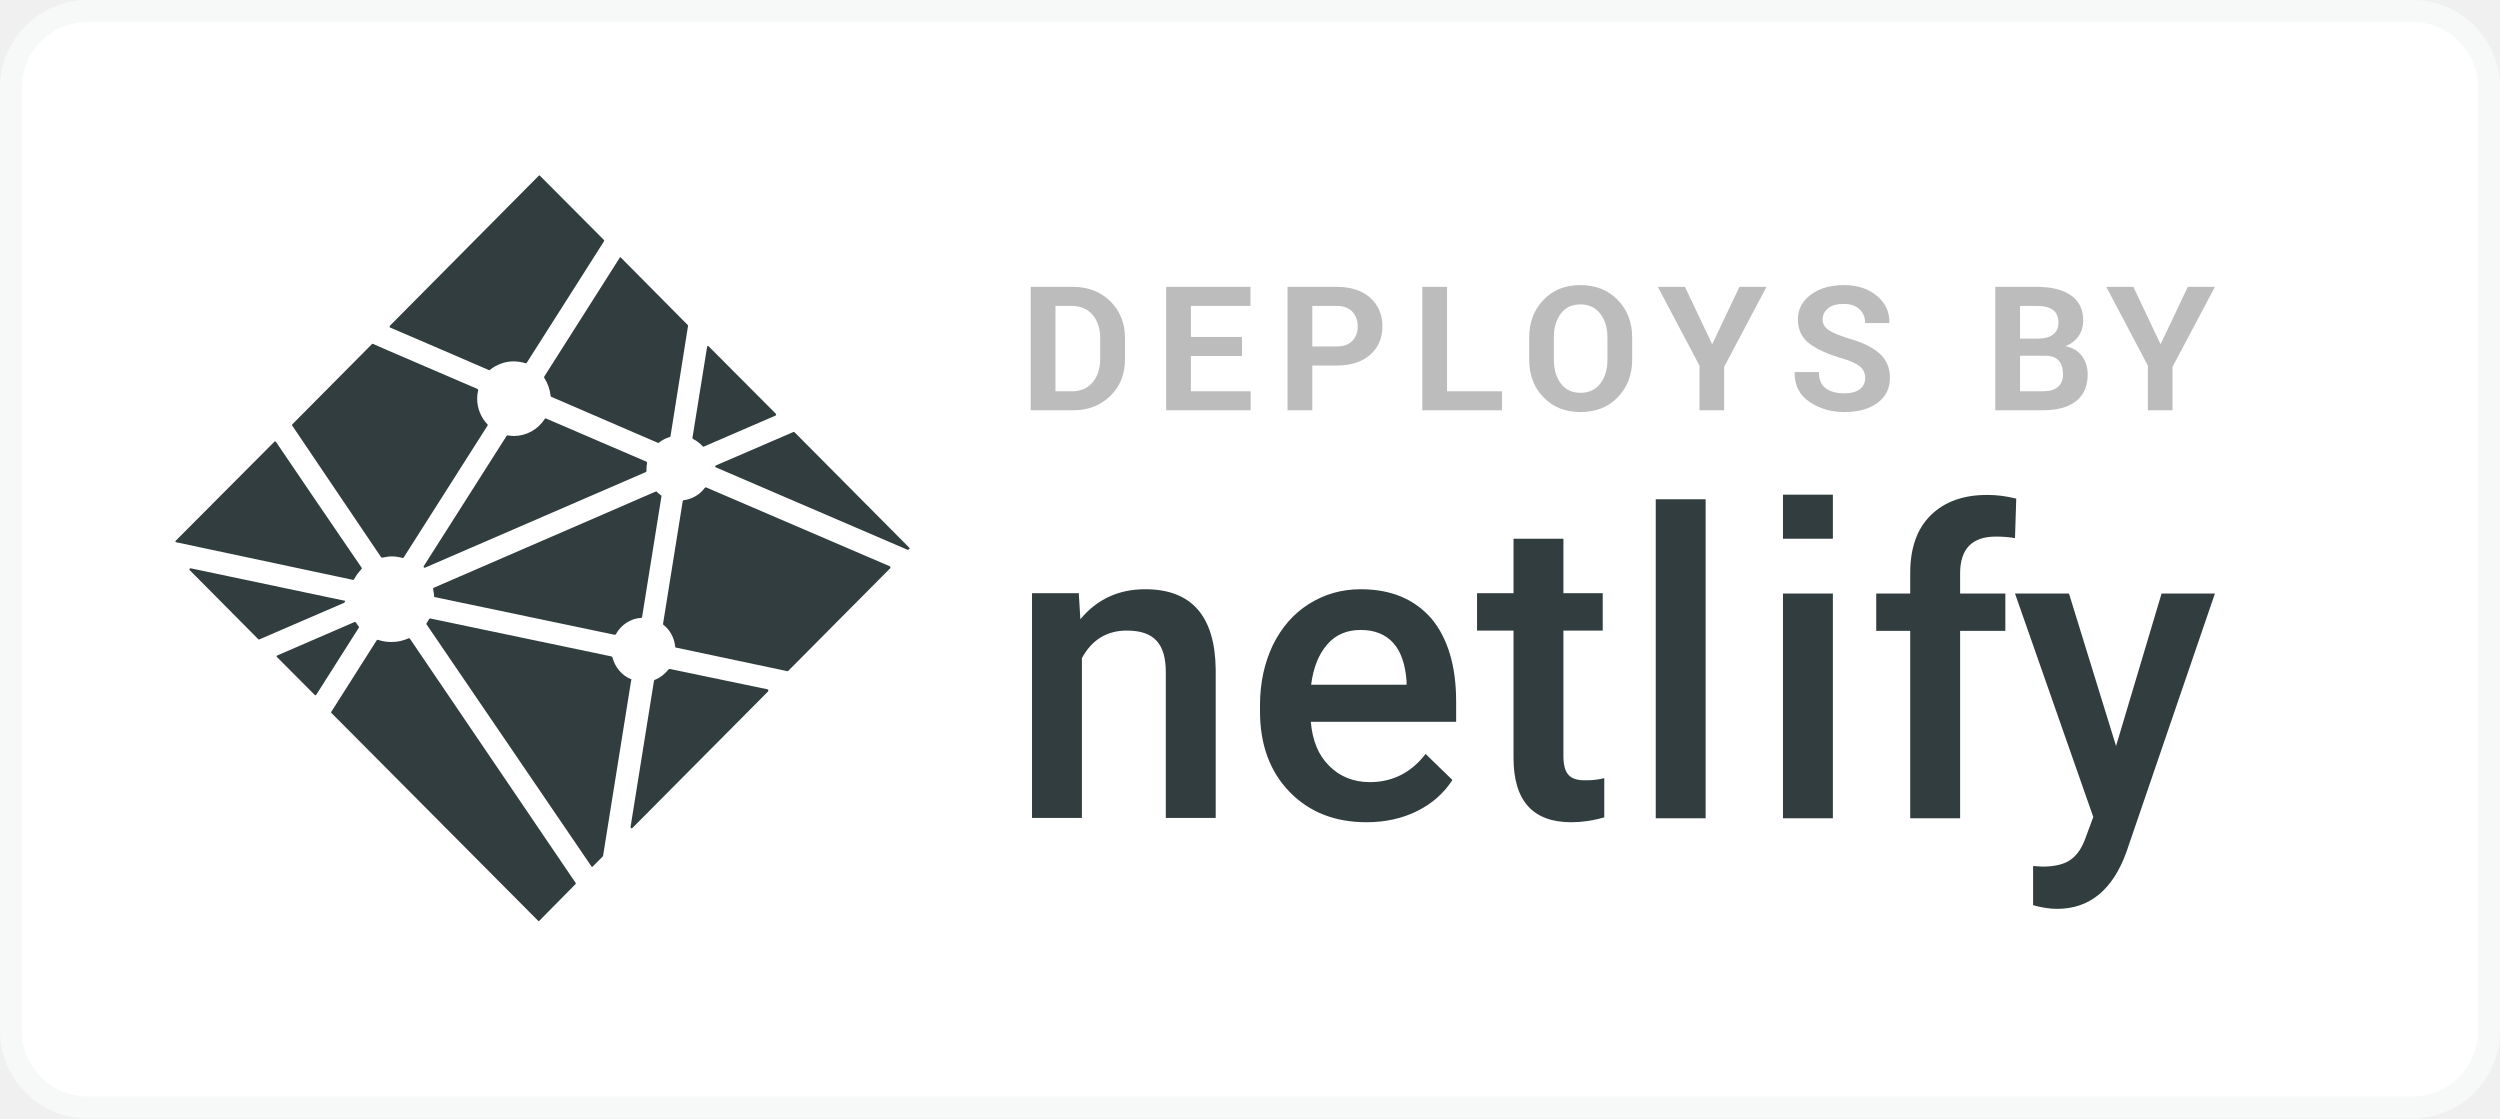
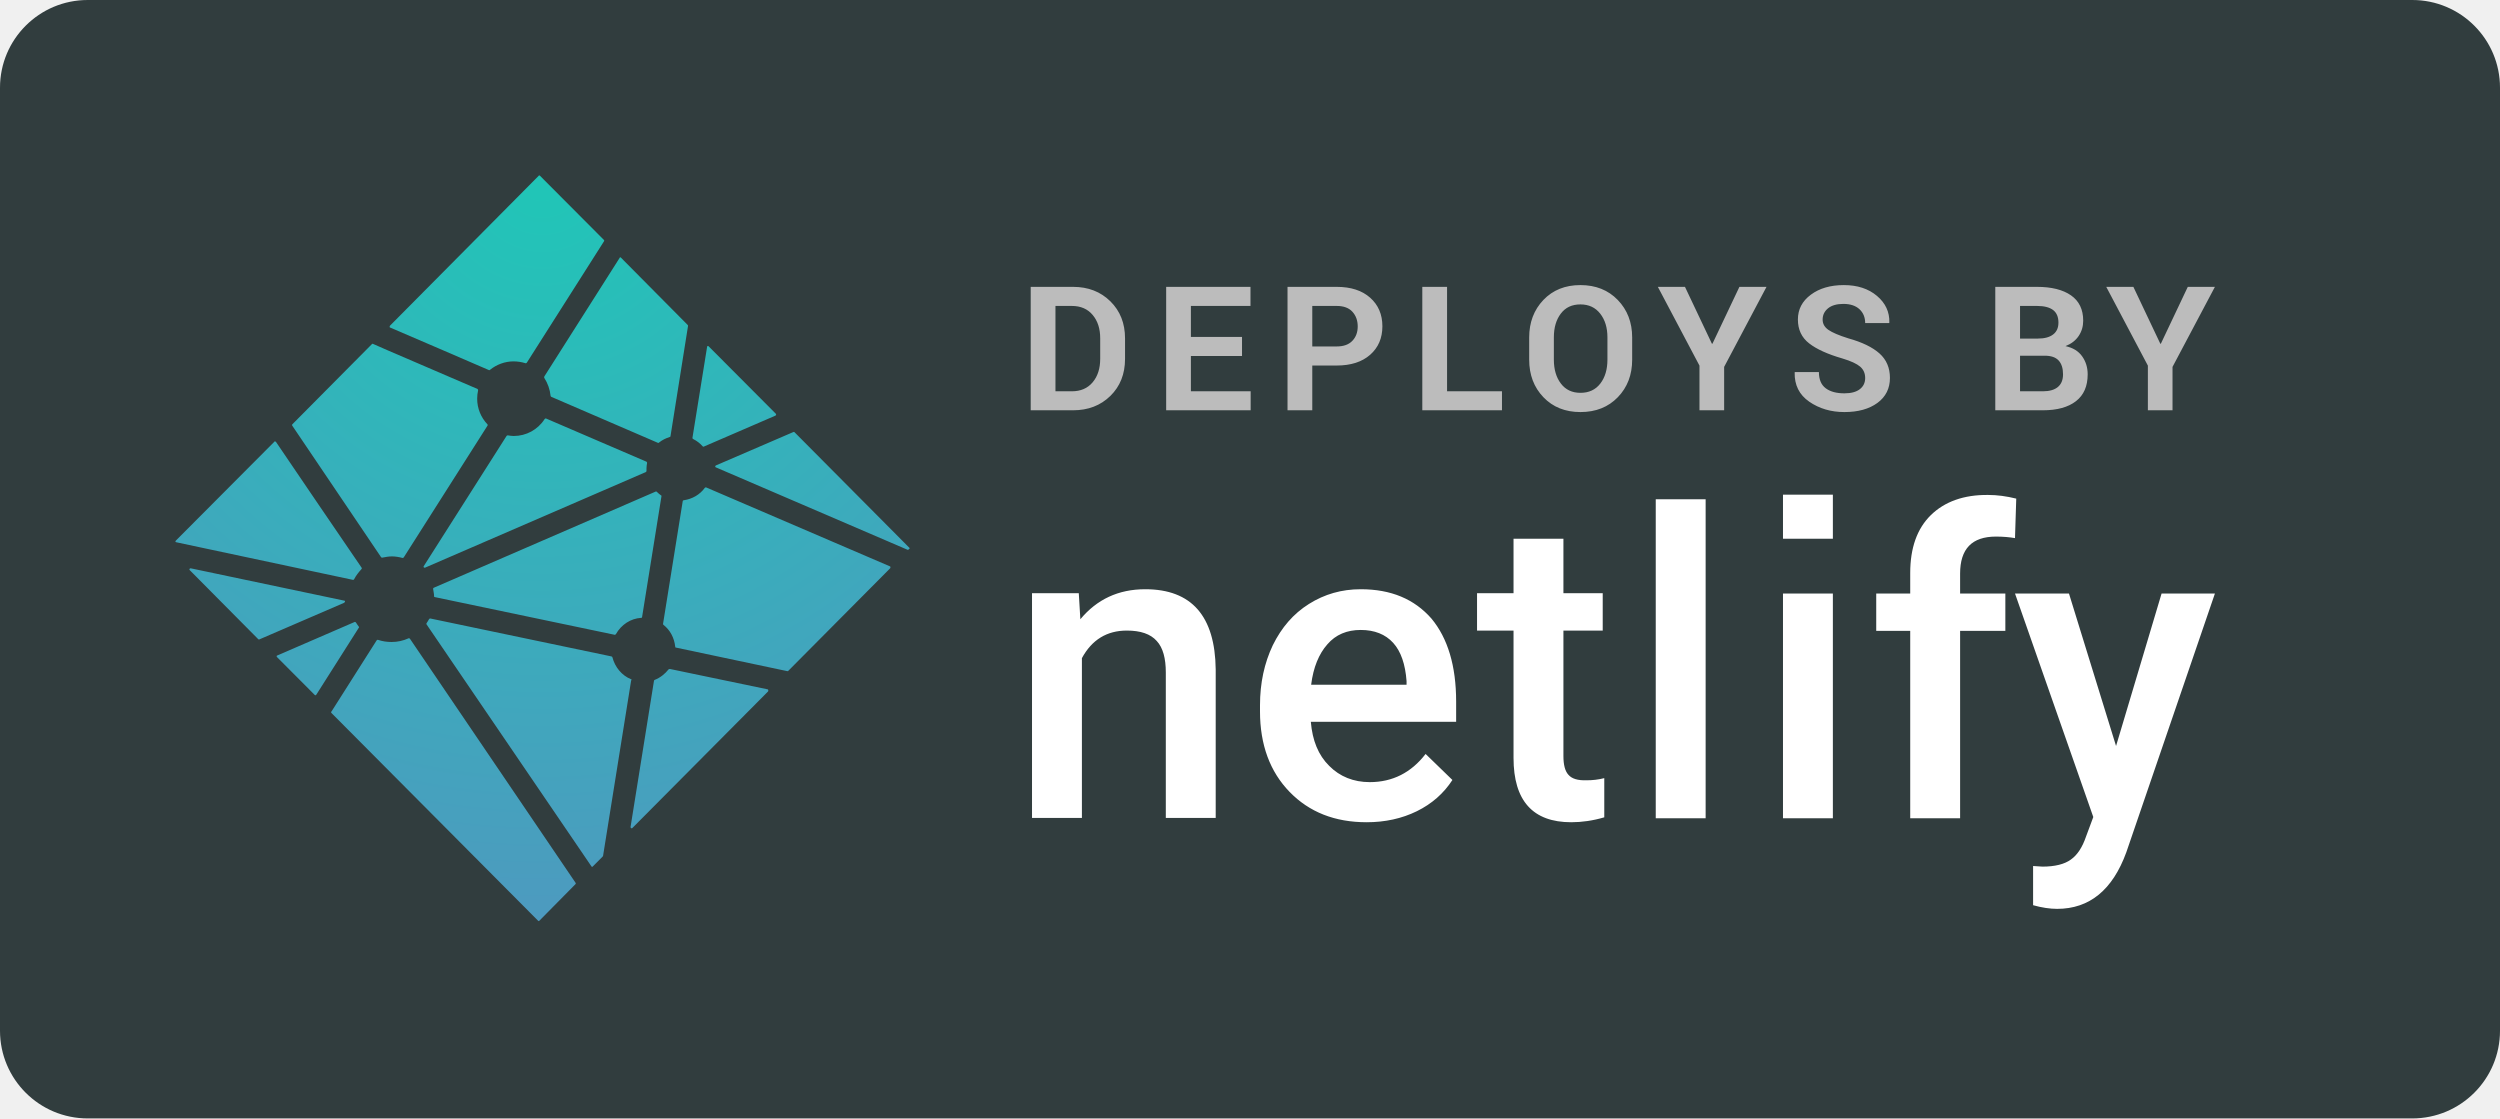
- <svg xmlns="http://www.w3.org/2000/svg" xmlns:xlink="http://www.w3.org/1999/xlink" width="114px" height="51px" viewBox="0 0 114 51" version="1.1">
+ <svg xmlns="http://www.w3.org/2000/svg" width="114px" height="51px" viewBox="0 0 114 51" version="1.1">
  <defs>
-     <rect id="path-1" x="0" y="0" width="114" height="51" rx="4" />
-     <mask id="mask-2" maskContentUnits="userSpaceOnUse" maskUnits="objectBoundingBox" x="0" y="0" width="114" height="51" fill="white">
-       <use xlink:href="#path-1" />
-     </mask>
+     <radialGradient cx="50%" cy="0%" fx="50%" fy="0%" r="100%" id="radialGradient-1">
+       <stop stop-color="#20C6B7" offset="0%" />
+       <stop stop-color="#4D9ABF" offset="100%" />
+     </radialGradient>
  </defs>
  <g id="Page-1" stroke="none" stroke-width="1" fill="none" fill-rule="evenodd">
-     <g id="netlify-callout-vertical-light">
-       <use id="Background" stroke="#F7F8F8" mask="url(#mask-2)" stroke-width="2" fill="#FFFFFF" xlink:href="#path-1" />
-       <g id="Group" transform="translate(8, 8)" fill="#313D3E">
-         <path d="M23.616,12.024 C23.787,12.11 23.93,12.225 24.043,12.353 C24.058,12.368 24.058,12.368 24.072,12.368 L24.086,12.368 L27.362,10.952 C27.377,10.938 27.391,10.923 27.391,10.909 C27.391,10.895 27.391,10.881 27.377,10.866 L24.314,7.792 C24.3,7.778 24.286,7.778 24.286,7.778 L24.271,7.778 C24.257,7.778 24.243,7.792 24.243,7.821 L23.573,11.981 C23.588,11.996 23.602,12.024 23.616,12.024 Z M16.822,9.236 C16.979,9.479 17.078,9.765 17.107,10.051 C17.107,10.066 17.121,10.08 17.135,10.094 L22.007,12.196 L22.021,12.196 C22.035,12.196 22.049,12.196 22.049,12.182 C22.192,12.067 22.363,11.981 22.548,11.924 C22.562,11.924 22.576,11.91 22.576,11.881 L23.374,6.863 C23.374,6.849 23.374,6.834 23.36,6.82 L20.312,3.746 C20.297,3.732 20.297,3.732 20.283,3.732 C20.269,3.732 20.255,3.746 20.255,3.76 L16.822,9.165 C16.808,9.193 16.808,9.222 16.822,9.236 Z M33.459,16.971 L28.231,11.71 C28.217,11.696 28.203,11.696 28.203,11.696 L28.188,11.696 L24.642,13.225 C24.627,13.24 24.613,13.254 24.613,13.268 C24.613,13.283 24.627,13.311 24.642,13.311 L33.387,17.071 L33.402,17.071 C33.416,17.071 33.43,17.071 33.43,17.057 L33.459,17.029 C33.487,17.029 33.487,16.986 33.459,16.971 Z M32.59,17.829 L24.2,14.226 L24.186,14.226 C24.172,14.226 24.157,14.226 24.143,14.241 C23.915,14.555 23.573,14.755 23.175,14.812 C23.16,14.812 23.132,14.827 23.132,14.855 L22.235,20.446 C22.235,20.46 22.235,20.474 22.249,20.489 C22.562,20.732 22.747,21.089 22.79,21.489 C22.79,21.518 22.804,21.532 22.833,21.532 L27.904,22.605 L27.918,22.605 C27.932,22.605 27.946,22.605 27.946,22.59 L32.59,17.915 C32.604,17.901 32.604,17.886 32.604,17.872 C32.604,17.858 32.604,17.844 32.59,17.829 Z M21.48,13.054 L16.893,11.081 L16.879,11.081 C16.865,11.081 16.85,11.095 16.836,11.109 C16.523,11.595 15.996,11.881 15.426,11.881 C15.341,11.881 15.255,11.867 15.155,11.853 L15.141,11.853 C15.127,11.853 15.113,11.867 15.098,11.881 L11.324,17.815 C11.31,17.829 11.31,17.858 11.324,17.872 C11.338,17.886 11.352,17.886 11.367,17.886 L11.381,17.886 L21.451,13.526 C21.465,13.511 21.48,13.497 21.48,13.483 L21.48,13.426 L21.48,13.354 C21.48,13.268 21.494,13.183 21.508,13.111 C21.508,13.082 21.494,13.068 21.48,13.054 Z M27.006,23.434 L22.548,22.505 L22.534,22.505 C22.519,22.505 22.505,22.519 22.491,22.519 C22.32,22.733 22.106,22.905 21.85,23.005 C21.836,23.005 21.821,23.034 21.821,23.048 L20.753,29.711 C20.753,29.739 20.767,29.754 20.782,29.768 L20.81,29.768 C20.824,29.768 20.839,29.768 20.839,29.754 L27.02,23.534 C27.035,23.52 27.035,23.505 27.035,23.491 C27.035,23.448 27.02,23.434 27.006,23.434 Z M20.782,22.976 C20.354,22.805 20.041,22.419 19.927,21.976 C19.927,21.961 19.913,21.947 19.884,21.933 L11.623,20.203 C11.623,20.203 11.623,20.203 11.609,20.203 C11.594,20.203 11.58,20.217 11.566,20.231 C11.523,20.303 11.495,20.36 11.452,20.417 C11.438,20.431 11.438,20.46 11.452,20.474 L18.973,31.512 C18.987,31.526 18.987,31.526 19.001,31.526 C19.015,31.526 19.03,31.526 19.03,31.512 L19.485,31.055 C19.485,31.04 19.5,31.04 19.5,31.026 L20.782,23.019 C20.81,23.019 20.81,22.991 20.782,22.976 Z M11.794,19.188 C11.794,19.216 11.808,19.23 11.837,19.23 L20.027,20.946 L20.041,20.946 C20.055,20.946 20.069,20.932 20.084,20.918 C20.326,20.489 20.753,20.203 21.237,20.174 C21.266,20.174 21.28,20.16 21.28,20.131 L22.163,14.627 C22.163,14.612 22.163,14.584 22.135,14.584 C22.078,14.541 22.021,14.498 21.95,14.426 C21.935,14.412 21.921,14.412 21.921,14.412 L21.907,14.412 L11.78,18.802 C11.751,18.816 11.751,18.83 11.751,18.859 C11.765,18.973 11.794,19.073 11.794,19.188 Z M8.361,20.574 C8.318,20.517 8.276,20.46 8.233,20.389 C8.219,20.374 8.204,20.36 8.19,20.36 L8.176,20.36 L4.643,21.89 C4.629,21.89 4.615,21.904 4.615,21.918 C4.615,21.933 4.615,21.947 4.629,21.961 L6.353,23.691 C6.367,23.706 6.381,23.706 6.381,23.706 C6.395,23.706 6.41,23.691 6.424,23.677 L8.375,20.603 C8.375,20.603 8.375,20.589 8.361,20.574 Z M10.697,21.132 C10.683,21.118 10.669,21.103 10.654,21.103 L10.64,21.103 C10.384,21.218 10.127,21.275 9.857,21.275 C9.643,21.275 9.444,21.246 9.23,21.175 L9.216,21.175 C9.201,21.175 9.187,21.189 9.173,21.204 L7.122,24.435 L7.108,24.449 C7.093,24.463 7.093,24.492 7.108,24.506 L16.537,33.986 C16.551,34 16.566,34 16.566,34 C16.58,34 16.594,34 16.594,33.986 L18.246,32.313 C18.261,32.299 18.261,32.27 18.246,32.256 L10.697,21.132 Z M9.372,17.4 C9.387,17.415 9.401,17.429 9.415,17.429 L9.429,17.429 C9.572,17.4 9.729,17.372 9.871,17.372 C10.028,17.372 10.199,17.4 10.355,17.443 L10.369,17.443 C10.384,17.443 10.398,17.429 10.412,17.415 L14.23,11.41 C14.244,11.395 14.244,11.367 14.23,11.352 C13.93,11.038 13.759,10.623 13.759,10.18 C13.759,10.051 13.774,9.923 13.802,9.794 C13.802,9.765 13.788,9.751 13.774,9.737 C13.289,9.522 9.002,7.692 9.002,7.678 L8.988,7.678 C8.974,7.678 8.959,7.678 8.959,7.692 L5.327,11.352 C5.313,11.367 5.313,11.395 5.327,11.41 L9.372,17.4 Z M9.785,6.934 C9.785,6.934 14.116,8.793 14.301,8.879 L14.315,8.879 C14.329,8.879 14.329,8.879 14.343,8.865 C14.643,8.622 15.027,8.479 15.412,8.479 C15.597,8.479 15.782,8.507 15.967,8.564 L15.982,8.564 C15.996,8.564 16.01,8.55 16.024,8.536 L19.542,3.003 C19.557,2.988 19.557,2.96 19.542,2.945 L16.622,0.014 C16.608,0 16.608,0 16.594,0 C16.58,0 16.566,0 16.566,0.014 L9.785,6.849 C9.771,6.863 9.771,6.877 9.771,6.892 C9.757,6.92 9.771,6.92 9.785,6.934 Z M8.105,18.444 C8.119,18.444 8.133,18.43 8.147,18.415 C8.233,18.244 8.361,18.087 8.489,17.944 C8.504,17.929 8.504,17.901 8.489,17.886 C8.447,17.829 4.586,12.167 4.586,12.153 C4.572,12.139 4.572,12.139 4.544,12.124 C4.53,12.124 4.515,12.124 4.515,12.139 L0.014,16.657 C0,16.671 0,16.685 0,16.7 C0,16.714 0.014,16.728 0.043,16.728 L8.105,18.444 C8.09,18.444 8.09,18.444 8.105,18.444 Z M7.734,19.431 C7.734,19.402 7.72,19.388 7.692,19.388 L0.698,17.915 C0.698,17.915 0.698,17.915 0.684,17.915 C0.669,17.915 0.655,17.929 0.641,17.944 C0.627,17.958 0.641,17.987 0.655,18.001 L3.775,21.146 C3.789,21.161 3.803,21.161 3.803,21.161 L3.817,21.161 L7.692,19.488 C7.72,19.459 7.734,19.445 7.734,19.431 Z" id="Combined-Shape-Copy" />
-         <path d="M67.502,14.765 L69.777,14.765 L69.777,29.312 L67.502,29.312 L67.502,14.765 Z M44.222,18.869 C42.999,18.869 42.018,19.33 41.264,20.238 L41.193,19.051 L39.06,19.051 L39.06,29.298 L41.335,29.298 L41.335,22.011 C41.79,21.173 42.473,20.754 43.383,20.754 C44.009,20.754 44.464,20.908 44.748,21.229 C45.033,21.536 45.161,22.025 45.161,22.667 L45.161,29.298 L47.436,29.298 L47.436,22.527 C47.408,20.098 46.341,18.869 44.222,18.869 Z M54.049,18.869 C53.181,18.869 52.399,19.093 51.688,19.54 C50.977,19.986 50.437,20.615 50.039,21.424 C49.655,22.234 49.456,23.141 49.456,24.161 L49.456,24.44 C49.456,25.961 49.911,27.19 50.806,28.111 C51.702,29.033 52.869,29.494 54.319,29.494 C55.158,29.494 55.926,29.326 56.609,28.991 C57.291,28.656 57.832,28.181 58.23,27.567 L57.007,26.38 C56.353,27.232 55.499,27.665 54.461,27.665 C53.722,27.665 53.096,27.413 52.613,26.925 C52.115,26.436 51.845,25.766 51.774,24.914 L58.4,24.914 L58.4,23.993 C58.4,22.36 58.017,21.103 57.277,20.21 C56.495,19.316 55.428,18.869 54.049,18.869 Z M56.125,23.225 L51.788,23.225 C51.887,22.429 52.143,21.815 52.527,21.382 C52.911,20.936 53.423,20.726 54.049,20.726 C54.675,20.726 55.172,20.922 55.528,21.313 C55.883,21.703 56.082,22.29 56.139,23.058 L56.139,23.225 L56.125,23.225 Z M63.52,27.33 C63.364,27.162 63.292,26.869 63.292,26.478 L63.292,20.754 L65.084,20.754 L65.084,19.051 L63.292,19.051 L63.292,16.566 L61.017,16.566 L61.017,19.051 L59.353,19.051 L59.353,20.754 L61.017,20.754 L61.017,26.562 C61.017,28.516 61.899,29.494 63.648,29.494 C64.132,29.494 64.629,29.424 65.155,29.27 L65.155,27.483 C64.885,27.553 64.615,27.581 64.359,27.581 C63.947,27.595 63.676,27.511 63.52,27.33 Z M73.304,19.065 L75.579,19.065 L75.579,29.312 L73.304,29.312 L73.304,19.065 Z M88.492,26.017 L86.345,19.065 L83.884,19.065 L87.454,29.256 L87.127,30.136 C86.956,30.638 86.729,30.987 86.43,31.197 C86.146,31.406 85.705,31.518 85.136,31.518 L84.709,31.49 L84.709,33.277 C85.107,33.389 85.477,33.444 85.804,33.444 C87.283,33.444 88.336,32.579 88.961,30.862 L93,19.065 L90.568,19.065 L88.492,26.017 Z M80.045,15.491 C79.419,16.105 79.106,16.985 79.106,18.13 L79.106,19.065 L77.556,19.065 L77.556,20.768 L79.106,20.768 L79.106,29.312 L81.381,29.312 L81.381,20.768 L83.444,20.768 L83.444,19.065 L81.381,19.065 L81.381,18.157 C81.381,17.027 81.922,16.468 83.017,16.468 C83.344,16.468 83.643,16.496 83.884,16.538 L83.941,14.737 C83.486,14.625 83.074,14.57 82.661,14.57 C81.552,14.556 80.67,14.877 80.045,15.491 Z M75.579,14.556 L75.579,16.566 L73.304,16.566 L73.304,14.556 L75.579,14.556 Z" id="Combined-Shape" />
+     <g id="netlify-callout-vertical-color-accent">
+       <rect id="Background" fill="#313D3E" x="0" y="0" width="114" height="51" rx="4" />
+       <g id="Group" transform="translate(8, 8)">
+         <path d="M23.616,12.024 C23.787,12.11 23.93,12.225 24.043,12.353 C24.058,12.368 24.058,12.368 24.072,12.368 L24.086,12.368 L27.362,10.952 C27.377,10.938 27.391,10.923 27.391,10.909 C27.391,10.895 27.391,10.881 27.377,10.866 L24.314,7.792 C24.3,7.778 24.286,7.778 24.286,7.778 L24.271,7.778 C24.257,7.778 24.243,7.792 24.243,7.821 L23.573,11.981 C23.588,11.996 23.602,12.024 23.616,12.024 Z M16.822,9.236 C16.979,9.479 17.078,9.765 17.107,10.051 C17.107,10.066 17.121,10.08 17.135,10.094 L22.007,12.196 L22.021,12.196 C22.035,12.196 22.049,12.196 22.049,12.182 C22.192,12.067 22.363,11.981 22.548,11.924 C22.562,11.924 22.576,11.91 22.576,11.881 L23.374,6.863 C23.374,6.849 23.374,6.834 23.36,6.82 L20.312,3.746 C20.297,3.732 20.297,3.732 20.283,3.732 C20.269,3.732 20.255,3.746 20.255,3.76 L16.822,9.165 C16.808,9.193 16.808,9.222 16.822,9.236 Z M33.459,16.971 L28.231,11.71 C28.217,11.696 28.203,11.696 28.203,11.696 L28.188,11.696 L24.642,13.225 C24.627,13.24 24.613,13.254 24.613,13.268 C24.613,13.283 24.627,13.311 24.642,13.311 L33.387,17.071 L33.402,17.071 C33.416,17.071 33.43,17.071 33.43,17.057 L33.459,17.029 C33.487,17.029 33.487,16.986 33.459,16.971 Z M32.59,17.829 L24.2,14.226 L24.186,14.226 C24.172,14.226 24.157,14.226 24.143,14.241 C23.915,14.555 23.573,14.755 23.175,14.812 C23.16,14.812 23.132,14.827 23.132,14.855 L22.235,20.446 C22.235,20.46 22.235,20.474 22.249,20.489 C22.562,20.732 22.747,21.089 22.79,21.489 C22.79,21.518 22.804,21.532 22.833,21.532 L27.904,22.605 L27.918,22.605 C27.932,22.605 27.946,22.605 27.946,22.59 L32.59,17.915 C32.604,17.901 32.604,17.886 32.604,17.872 C32.604,17.858 32.604,17.844 32.59,17.829 Z M21.48,13.054 L16.893,11.081 L16.879,11.081 C16.865,11.081 16.85,11.095 16.836,11.109 C16.523,11.595 15.996,11.881 15.426,11.881 C15.341,11.881 15.255,11.867 15.155,11.853 L15.141,11.853 C15.127,11.853 15.113,11.867 15.098,11.881 L11.324,17.815 C11.31,17.829 11.31,17.858 11.324,17.872 C11.338,17.886 11.352,17.886 11.367,17.886 L11.381,17.886 L21.451,13.526 C21.465,13.511 21.48,13.497 21.48,13.483 L21.48,13.426 L21.48,13.354 C21.48,13.268 21.494,13.183 21.508,13.111 C21.508,13.082 21.494,13.068 21.48,13.054 Z M27.006,23.434 L22.548,22.505 L22.534,22.505 C22.519,22.505 22.505,22.519 22.491,22.519 C22.32,22.733 22.106,22.905 21.85,23.005 C21.836,23.005 21.821,23.034 21.821,23.048 L20.753,29.711 C20.753,29.739 20.767,29.754 20.782,29.768 L20.81,29.768 C20.824,29.768 20.839,29.768 20.839,29.754 L27.02,23.534 C27.035,23.52 27.035,23.505 27.035,23.491 C27.035,23.448 27.02,23.434 27.006,23.434 Z M20.782,22.976 C20.354,22.805 20.041,22.419 19.927,21.976 C19.927,21.961 19.913,21.947 19.884,21.933 L11.623,20.203 C11.623,20.203 11.623,20.203 11.609,20.203 C11.594,20.203 11.58,20.217 11.566,20.231 C11.523,20.303 11.495,20.36 11.452,20.417 C11.438,20.431 11.438,20.46 11.452,20.474 L18.973,31.512 C18.987,31.526 18.987,31.526 19.001,31.526 C19.015,31.526 19.03,31.526 19.03,31.512 L19.485,31.055 C19.485,31.04 19.5,31.04 19.5,31.026 L20.782,23.019 C20.81,23.019 20.81,22.991 20.782,22.976 Z M11.794,19.188 C11.794,19.216 11.808,19.23 11.837,19.23 L20.027,20.946 L20.041,20.946 C20.055,20.946 20.069,20.932 20.084,20.918 C20.326,20.489 20.753,20.203 21.237,20.174 C21.266,20.174 21.28,20.16 21.28,20.131 L22.163,14.627 C22.163,14.612 22.163,14.584 22.135,14.584 C22.078,14.541 22.021,14.498 21.95,14.426 C21.935,14.412 21.921,14.412 21.921,14.412 L21.907,14.412 L11.78,18.802 C11.751,18.816 11.751,18.83 11.751,18.859 C11.765,18.973 11.794,19.073 11.794,19.188 Z M8.361,20.574 C8.318,20.517 8.276,20.46 8.233,20.389 C8.219,20.374 8.204,20.36 8.19,20.36 L8.176,20.36 L4.643,21.89 C4.629,21.89 4.615,21.904 4.615,21.918 C4.615,21.933 4.615,21.947 4.629,21.961 L6.353,23.691 C6.367,23.706 6.381,23.706 6.381,23.706 C6.395,23.706 6.41,23.691 6.424,23.677 L8.375,20.603 C8.375,20.603 8.375,20.589 8.361,20.574 Z M10.697,21.132 C10.683,21.118 10.669,21.103 10.654,21.103 L10.64,21.103 C10.384,21.218 10.127,21.275 9.857,21.275 C9.643,21.275 9.444,21.246 9.23,21.175 L9.216,21.175 C9.201,21.175 9.187,21.189 9.173,21.204 L7.122,24.435 L7.108,24.449 C7.093,24.463 7.093,24.492 7.108,24.506 L16.537,33.986 C16.551,34 16.566,34 16.566,34 C16.58,34 16.594,34 16.594,33.986 L18.246,32.313 C18.261,32.299 18.261,32.27 18.246,32.256 L10.697,21.132 Z M9.372,17.4 C9.387,17.415 9.401,17.429 9.415,17.429 L9.429,17.429 C9.572,17.4 9.729,17.372 9.871,17.372 C10.028,17.372 10.199,17.4 10.355,17.443 L10.369,17.443 C10.384,17.443 10.398,17.429 10.412,17.415 L14.23,11.41 C14.244,11.395 14.244,11.367 14.23,11.352 C13.93,11.038 13.759,10.623 13.759,10.18 C13.759,10.051 13.774,9.923 13.802,9.794 C13.802,9.765 13.788,9.751 13.774,9.737 C13.289,9.522 9.002,7.692 9.002,7.678 L8.988,7.678 C8.974,7.678 8.959,7.678 8.959,7.692 L5.327,11.352 C5.313,11.367 5.313,11.395 5.327,11.41 L9.372,17.4 Z M9.785,6.934 C9.785,6.934 14.116,8.793 14.301,8.879 L14.315,8.879 C14.329,8.879 14.329,8.879 14.343,8.865 C14.643,8.622 15.027,8.479 15.412,8.479 C15.597,8.479 15.782,8.507 15.967,8.564 L15.982,8.564 C15.996,8.564 16.01,8.55 16.024,8.536 L19.542,3.003 C19.557,2.988 19.557,2.96 19.542,2.945 L16.622,0.014 C16.608,0 16.608,0 16.594,0 C16.58,0 16.566,0 16.566,0.014 L9.785,6.849 C9.771,6.863 9.771,6.877 9.771,6.892 C9.757,6.92 9.771,6.92 9.785,6.934 Z M8.105,18.444 C8.119,18.444 8.133,18.43 8.147,18.415 C8.233,18.244 8.361,18.087 8.489,17.944 C8.504,17.929 8.504,17.901 8.489,17.886 C8.447,17.829 4.586,12.167 4.586,12.153 C4.572,12.139 4.572,12.139 4.544,12.124 C4.53,12.124 4.515,12.124 4.515,12.139 L0.014,16.657 C0,16.671 0,16.685 0,16.7 C0,16.714 0.014,16.728 0.043,16.728 L8.105,18.444 C8.09,18.444 8.09,18.444 8.105,18.444 Z M7.734,19.431 C7.734,19.402 7.72,19.388 7.692,19.388 L0.698,17.915 C0.698,17.915 0.698,17.915 0.684,17.915 C0.669,17.915 0.655,17.929 0.641,17.944 C0.627,17.958 0.641,17.987 0.655,18.001 L3.775,21.146 C3.789,21.161 3.803,21.161 3.803,21.161 L3.817,21.161 L7.692,19.488 C7.72,19.459 7.734,19.445 7.734,19.431 Z" id="Combined-Shape-Copy" fill="url(#radialGradient-1)" />
+         <path d="M67.502,14.765 L69.777,14.765 L69.777,29.312 L67.502,29.312 L67.502,14.765 Z M44.222,18.869 C42.999,18.869 42.018,19.33 41.264,20.238 L41.193,19.051 L39.06,19.051 L39.06,29.298 L41.335,29.298 L41.335,22.011 C41.79,21.173 42.473,20.754 43.383,20.754 C44.009,20.754 44.464,20.908 44.748,21.229 C45.033,21.536 45.161,22.025 45.161,22.667 L45.161,29.298 L47.436,29.298 L47.436,22.527 C47.408,20.098 46.341,18.869 44.222,18.869 Z M54.049,18.869 C53.181,18.869 52.399,19.093 51.688,19.54 C50.977,19.986 50.437,20.615 50.039,21.424 C49.655,22.234 49.456,23.141 49.456,24.161 L49.456,24.44 C49.456,25.961 49.911,27.19 50.806,28.111 C51.702,29.033 52.869,29.494 54.319,29.494 C55.158,29.494 55.926,29.326 56.609,28.991 C57.291,28.656 57.832,28.181 58.23,27.567 L57.007,26.38 C56.353,27.232 55.499,27.665 54.461,27.665 C53.722,27.665 53.096,27.413 52.613,26.925 C52.115,26.436 51.845,25.766 51.774,24.914 L58.4,24.914 L58.4,23.993 C58.4,22.36 58.017,21.103 57.277,20.21 C56.495,19.316 55.428,18.869 54.049,18.869 Z M56.125,23.225 L51.788,23.225 C51.887,22.429 52.143,21.815 52.527,21.382 C52.911,20.936 53.423,20.726 54.049,20.726 C54.675,20.726 55.172,20.922 55.528,21.313 C55.883,21.703 56.082,22.29 56.139,23.058 L56.139,23.225 L56.125,23.225 Z M63.52,27.33 C63.364,27.162 63.292,26.869 63.292,26.478 L63.292,20.754 L65.084,20.754 L65.084,19.051 L63.292,19.051 L63.292,16.566 L61.017,16.566 L61.017,19.051 L59.353,19.051 L59.353,20.754 L61.017,20.754 L61.017,26.562 C61.017,28.516 61.899,29.494 63.648,29.494 C64.132,29.494 64.629,29.424 65.155,29.27 L65.155,27.483 C64.885,27.553 64.615,27.581 64.359,27.581 C63.947,27.595 63.676,27.511 63.52,27.33 Z M73.304,19.065 L75.579,19.065 L75.579,29.312 L73.304,29.312 L73.304,19.065 Z M88.492,26.017 L86.345,19.065 L83.884,19.065 L87.454,29.256 L87.127,30.136 C86.956,30.638 86.729,30.987 86.43,31.197 C86.146,31.406 85.705,31.518 85.136,31.518 L84.709,31.49 L84.709,33.277 C85.107,33.389 85.477,33.444 85.804,33.444 C87.283,33.444 88.336,32.579 88.961,30.862 L93,19.065 L90.568,19.065 L88.492,26.017 Z M80.045,15.491 C79.419,16.105 79.106,16.985 79.106,18.13 L79.106,19.065 L77.556,19.065 L77.556,20.768 L79.106,20.768 L79.106,29.312 L81.381,29.312 L81.381,20.768 L83.444,20.768 L83.444,19.065 L81.381,19.065 L81.381,18.157 C81.381,17.027 81.922,16.468 83.017,16.468 C83.344,16.468 83.643,16.496 83.884,16.538 L83.941,14.737 C83.486,14.625 83.074,14.57 82.661,14.57 C81.552,14.556 80.67,14.877 80.045,15.491 Z M75.579,14.556 L75.579,16.566 L73.304,16.566 L73.304,14.556 L75.579,14.556 Z" id="Combined-Shape" fill="#FFFFFF" />
      </g>
      <path d="M47,18.709 L47,13.081 L48.933,13.081 C49.621,13.081 50.187,13.301 50.633,13.74 C51.079,14.18 51.302,14.743 51.302,15.431 L51.302,16.363 C51.302,17.053 51.079,17.617 50.633,18.054 C50.187,18.49 49.621,18.709 48.933,18.709 L47,18.709 Z M48.129,13.951 L48.129,17.843 L48.875,17.843 C49.279,17.843 49.596,17.706 49.825,17.433 C50.055,17.16 50.169,16.803 50.169,16.363 L50.169,15.423 C50.169,14.988 50.055,14.634 49.825,14.361 C49.596,14.087 49.279,13.951 48.875,13.951 L48.129,13.951 Z M56.636,16.235 L54.305,16.235 L54.305,17.843 L57.03,17.843 L57.03,18.709 L53.177,18.709 L53.177,13.081 L57.022,13.081 L57.022,13.951 L54.305,13.951 L54.305,15.365 L56.636,15.365 L56.636,16.235 Z M59.84,16.668 L59.84,18.709 L58.711,18.709 L58.711,13.081 L60.953,13.081 C61.6,13.081 62.109,13.246 62.48,13.576 C62.851,13.906 63.037,14.34 63.037,14.878 C63.037,15.417 62.851,15.85 62.48,16.177 C62.109,16.504 61.6,16.668 60.953,16.668 L59.84,16.668 Z M59.84,15.798 L60.953,15.798 C61.268,15.798 61.506,15.713 61.668,15.541 C61.831,15.37 61.912,15.152 61.912,14.886 C61.912,14.616 61.831,14.392 61.67,14.216 C61.509,14.039 61.27,13.951 60.953,13.951 L59.84,13.951 L59.84,15.798 Z M65.986,17.843 L68.49,17.843 L68.49,18.709 L64.857,18.709 L64.857,13.081 L65.986,13.081 L65.986,17.843 Z M74.427,16.401 C74.427,17.092 74.209,17.663 73.772,18.114 C73.335,18.565 72.768,18.79 72.069,18.79 C71.376,18.79 70.813,18.565 70.38,18.114 C69.947,17.663 69.731,17.092 69.731,16.401 L69.731,15.389 C69.731,14.701 69.947,14.131 70.378,13.678 C70.81,13.226 71.372,13 72.066,13 C72.764,13 73.332,13.226 73.77,13.678 C74.208,14.131 74.427,14.701 74.427,15.389 L74.427,16.401 Z M73.299,15.381 C73.299,14.943 73.189,14.583 72.97,14.303 C72.751,14.022 72.449,13.881 72.066,13.881 C71.682,13.881 71.384,14.021 71.173,14.301 C70.961,14.58 70.856,14.94 70.856,15.381 L70.856,16.401 C70.856,16.847 70.963,17.21 71.177,17.491 C71.39,17.772 71.688,17.913 72.069,17.913 C72.456,17.913 72.757,17.772 72.974,17.491 C73.19,17.21 73.299,16.847 73.299,16.401 L73.299,15.381 Z M78.064,15.675 L78.087,15.675 L79.317,13.081 L80.553,13.081 L78.621,16.73 L78.621,18.709 L77.496,18.709 L77.496,16.672 L75.598,13.081 L76.835,13.081 L78.064,15.675 Z M85.052,17.24 C85.052,17.024 84.976,16.85 84.822,16.718 C84.669,16.587 84.401,16.463 84.017,16.347 C83.347,16.154 82.84,15.925 82.498,15.659 C82.155,15.394 81.984,15.03 81.984,14.569 C81.984,14.108 82.18,13.731 82.573,13.439 C82.966,13.146 83.468,13 84.078,13 C84.697,13 85.201,13.164 85.59,13.493 C85.979,13.821 86.167,14.227 86.154,14.708 L86.146,14.732 L85.052,14.732 C85.052,14.471 84.965,14.261 84.792,14.1 C84.618,13.939 84.373,13.858 84.059,13.858 C83.758,13.858 83.524,13.925 83.359,14.059 C83.195,14.193 83.112,14.364 83.112,14.573 C83.112,14.764 83.2,14.92 83.377,15.043 C83.553,15.165 83.858,15.295 84.291,15.431 C84.912,15.604 85.382,15.832 85.702,16.115 C86.021,16.399 86.181,16.771 86.181,17.232 C86.181,17.714 85.991,18.094 85.611,18.373 C85.231,18.651 84.729,18.79 84.105,18.79 C83.492,18.79 82.958,18.632 82.501,18.317 C82.045,18.001 81.824,17.558 81.837,16.989 L81.844,16.966 L82.942,16.966 C82.942,17.301 83.044,17.546 83.249,17.702 C83.454,17.858 83.74,17.936 84.105,17.936 C84.412,17.936 84.647,17.873 84.809,17.746 C84.971,17.62 85.052,17.451 85.052,17.24 Z M90.985,18.709 L90.985,13.081 L92.887,13.081 C93.549,13.081 94.066,13.21 94.437,13.468 C94.808,13.725 94.994,14.111 94.994,14.623 C94.994,14.884 94.925,15.116 94.787,15.321 C94.649,15.526 94.449,15.68 94.186,15.783 C94.523,15.855 94.777,16.01 94.945,16.247 C95.114,16.484 95.198,16.758 95.198,17.07 C95.198,17.609 95.021,18.016 94.665,18.293 C94.309,18.57 93.806,18.709 93.154,18.709 L90.985,18.709 Z M92.114,16.22 L92.114,17.843 L93.154,17.843 C93.453,17.843 93.681,17.778 93.838,17.648 C93.995,17.518 94.074,17.325 94.074,17.07 C94.074,16.794 94.007,16.584 93.873,16.438 C93.739,16.292 93.527,16.22 93.239,16.22 L92.114,16.22 Z M92.114,15.439 L92.926,15.439 C93.227,15.439 93.459,15.377 93.621,15.253 C93.784,15.13 93.865,14.949 93.865,14.712 C93.865,14.452 93.783,14.26 93.62,14.136 C93.456,14.013 93.212,13.951 92.887,13.951 L92.114,13.951 L92.114,15.439 Z M98.511,15.675 L98.534,15.675 L99.763,13.081 L101,13.081 L99.067,16.73 L99.067,18.709 L97.943,18.709 L97.943,16.672 L96.045,13.081 L97.282,13.081 L98.511,15.675 Z" id="DEPLOYS-BY" fill="#BCBCBC" />
    </g>
  </g>
</svg>
